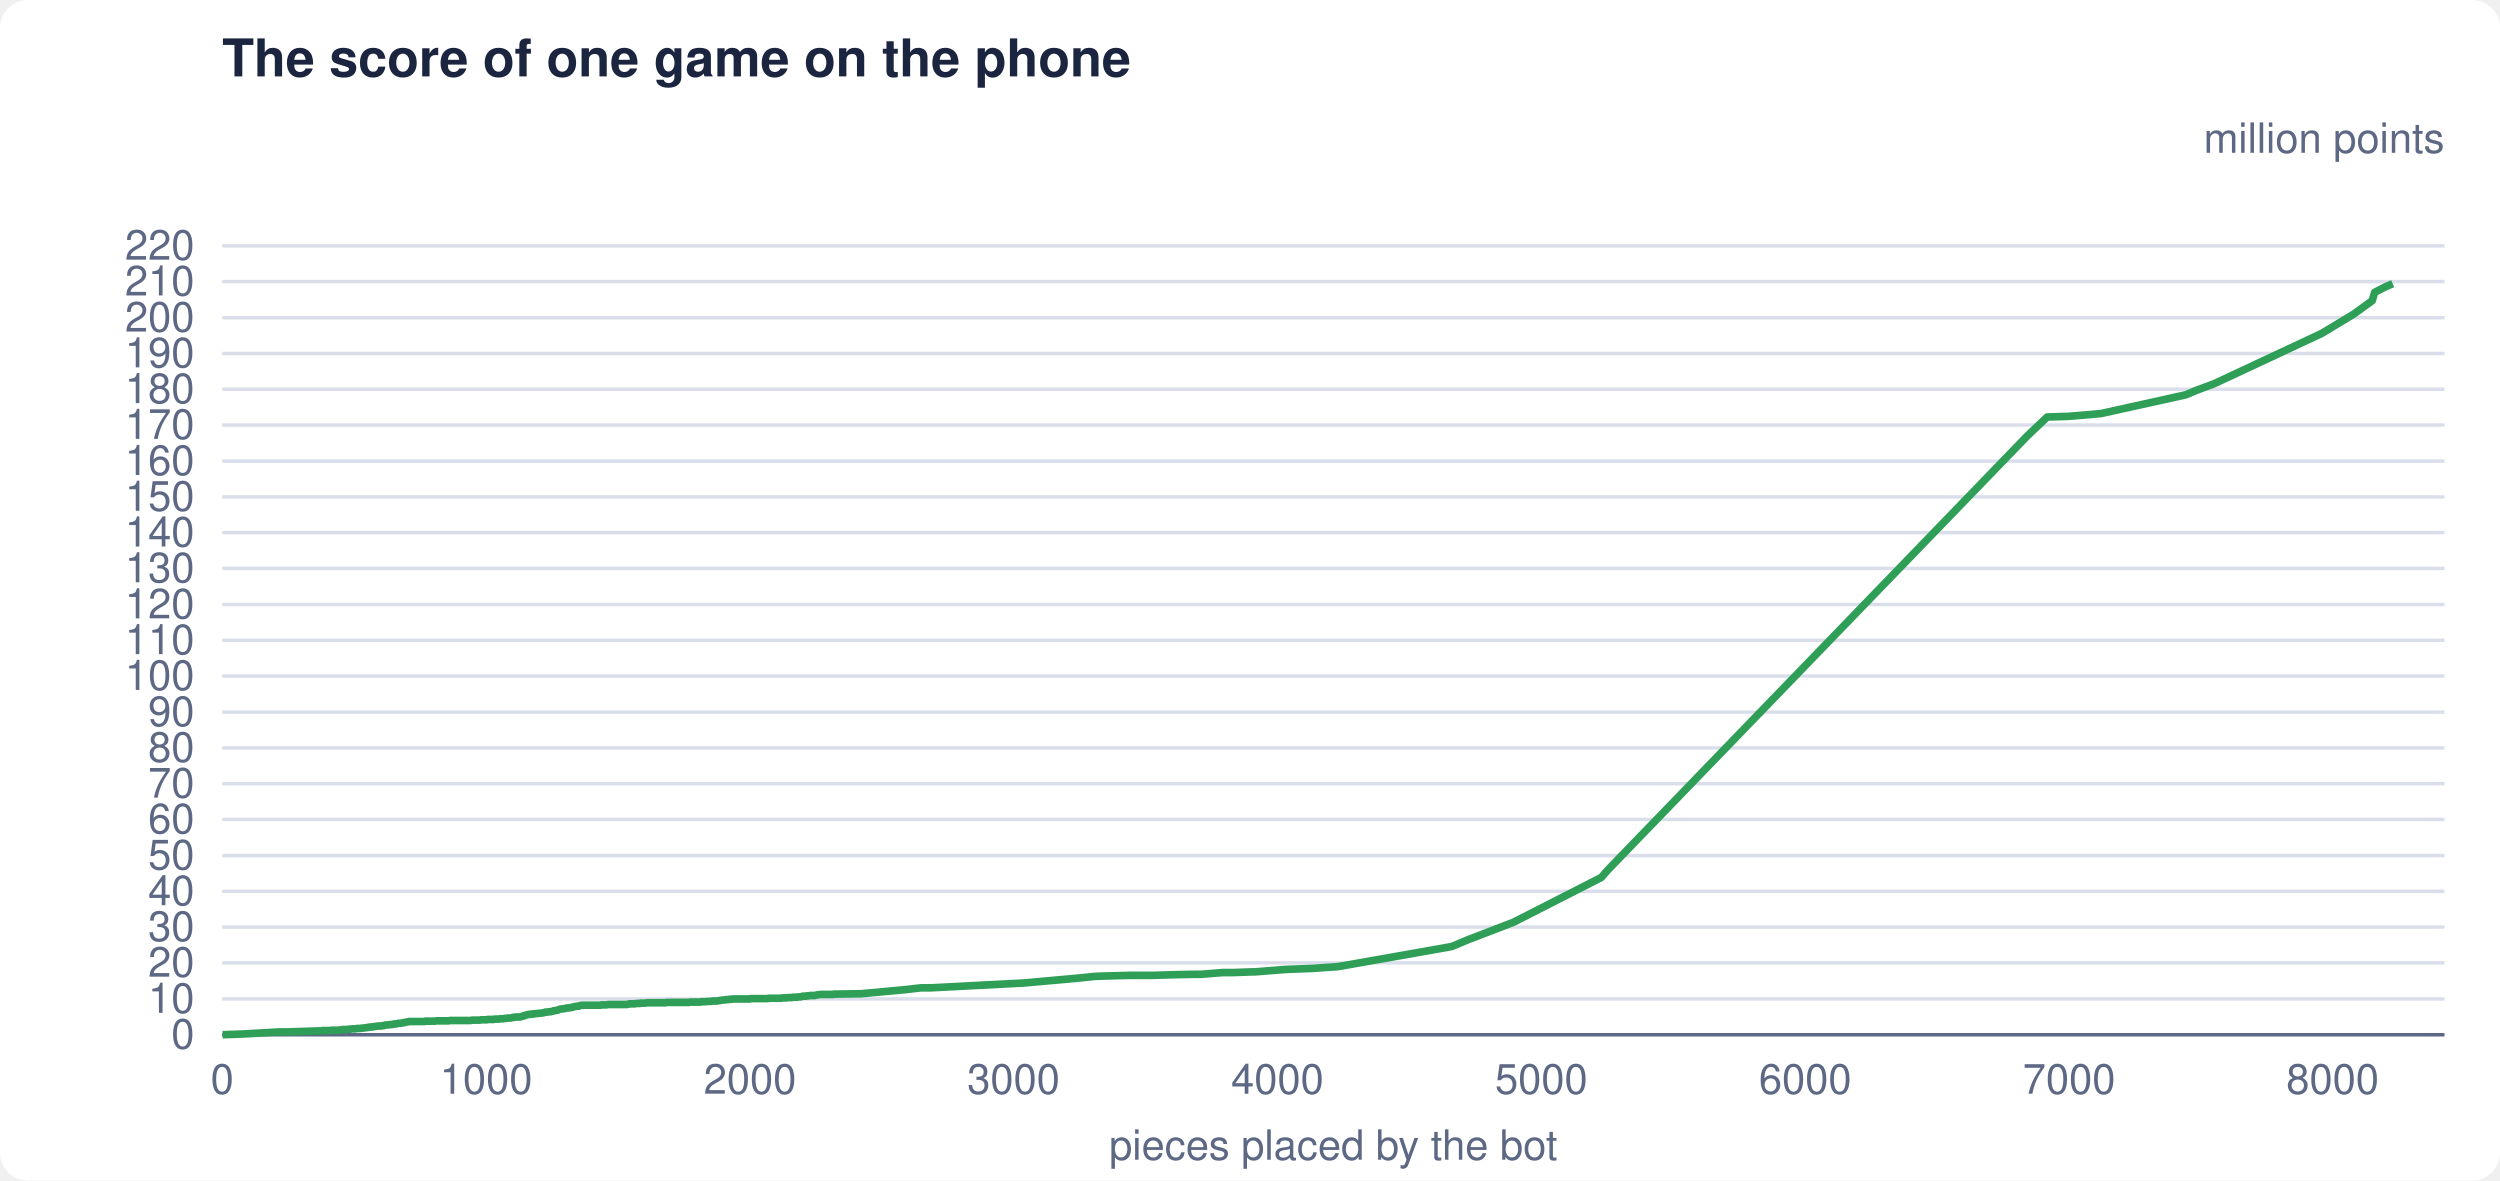
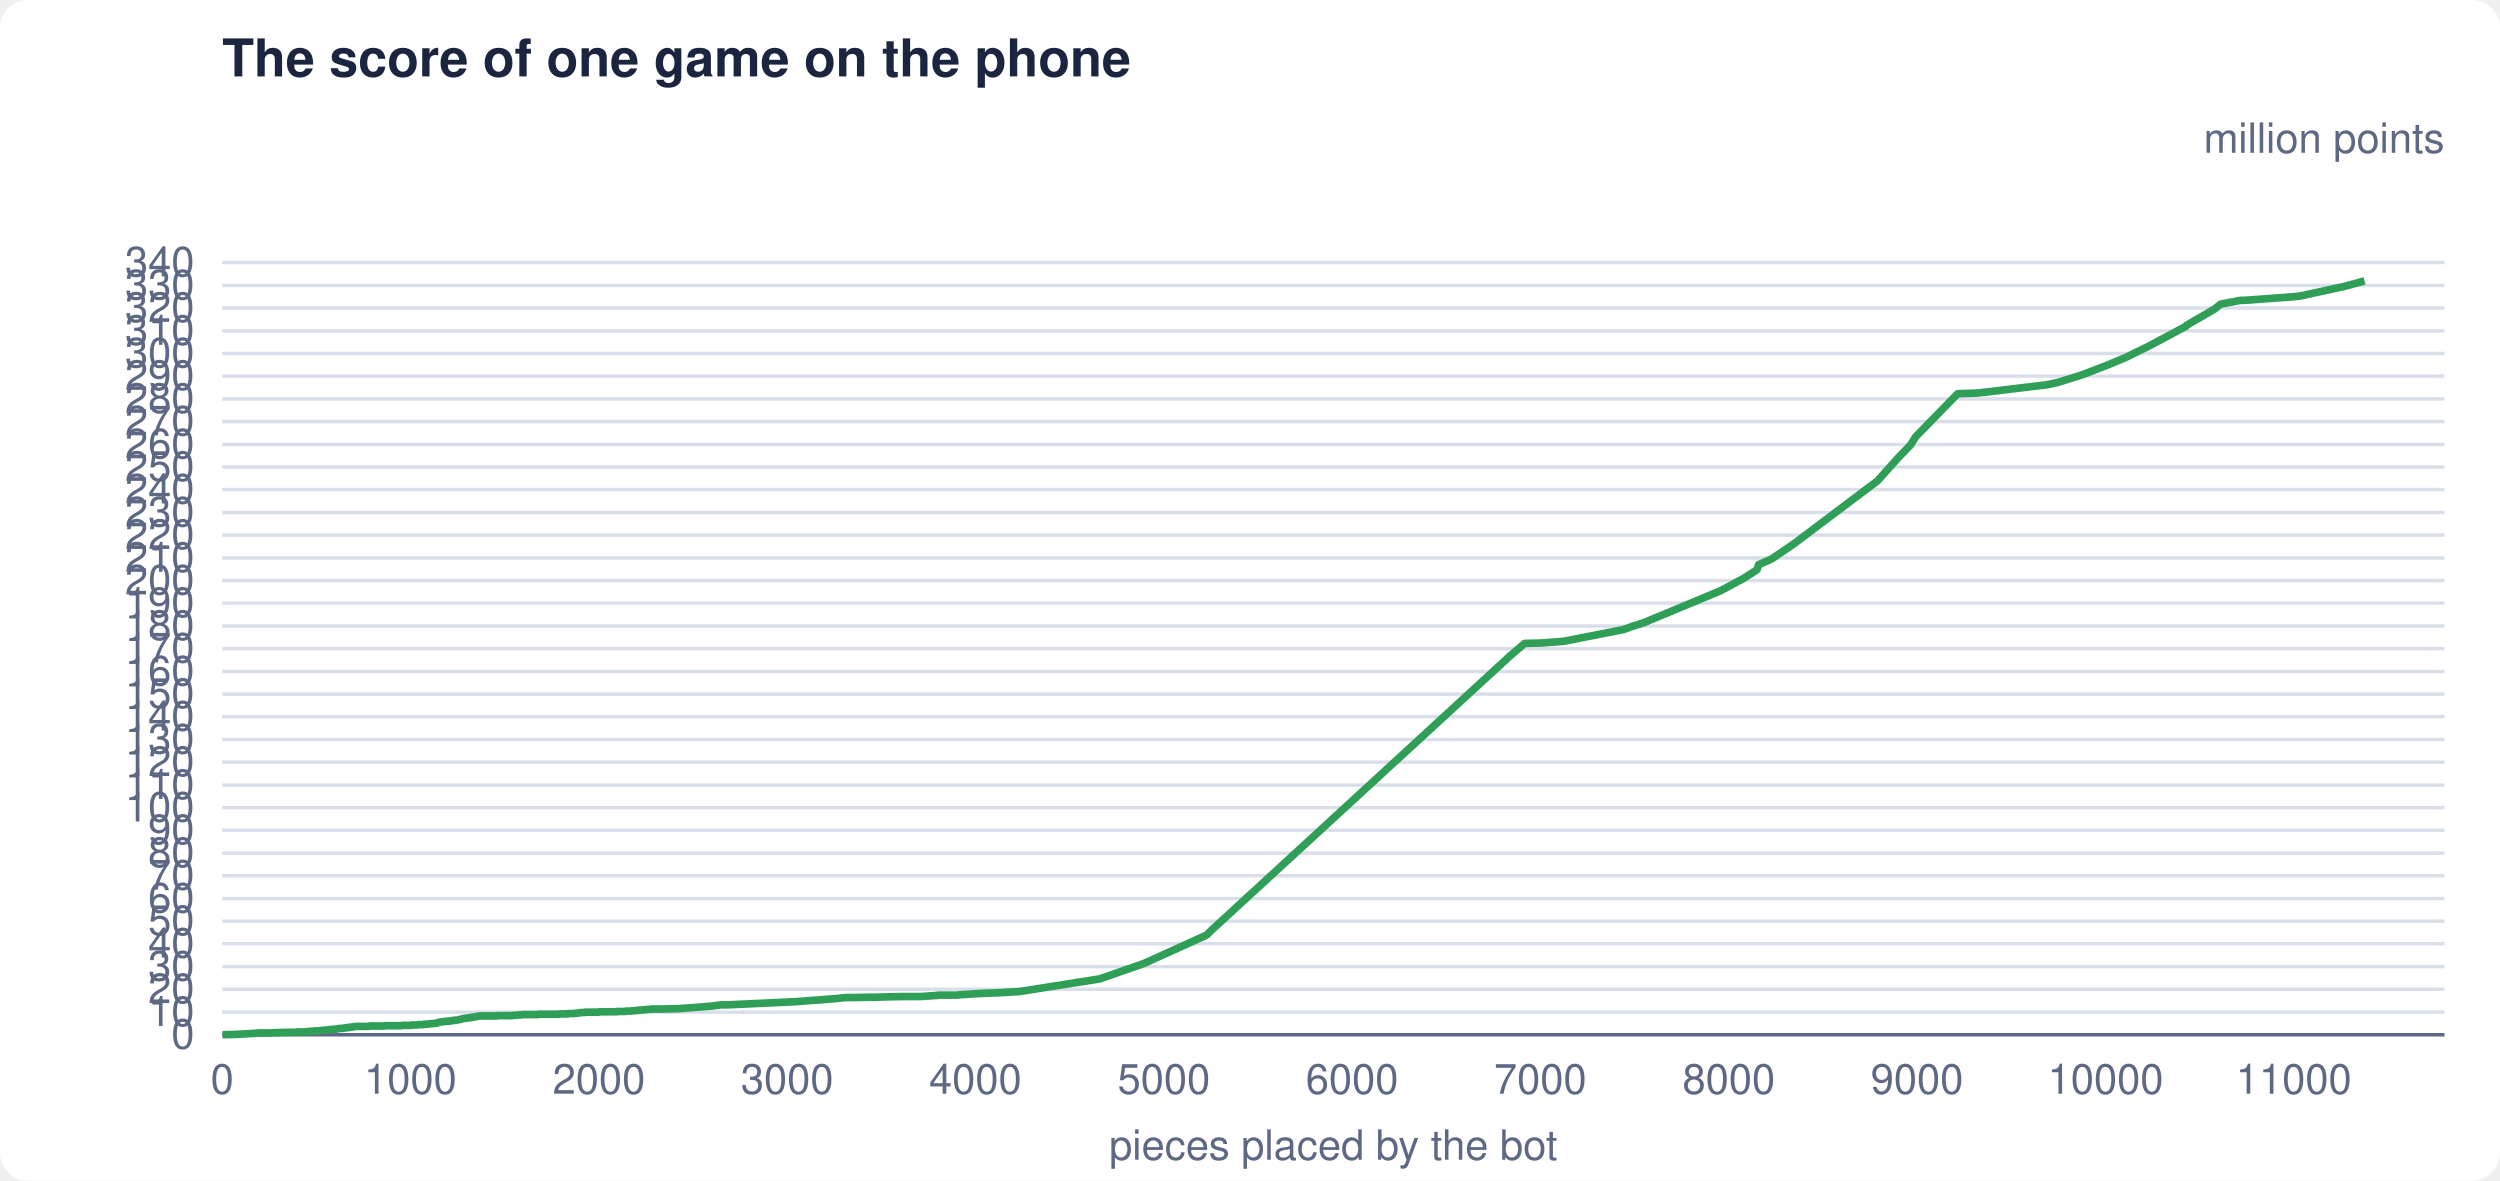
<svg xmlns="http://www.w3.org/2000/svg" viewBox="0 0 720 340" font-family="system-ui, 'Segoe UI', Helvetica, Arial, sans-serif">
  <rect width="720" height="340" rx="8" fill="#ffffff" />
  <text x="64" y="22" font-size="15" font-weight="600" fill="#1c2540">The score of one game on the phone</text>
  <line x1="64" x2="704" y1="298.0" y2="298.0" stroke="#d9deea" />
  <text x="56" y="302.0" text-anchor="end" font-size="12" fill="#5d6885">0</text>
-   <line x1="64" x2="704" y1="287.7" y2="287.7" stroke="#d9deea" />
-   <text x="56" y="291.7" text-anchor="end" font-size="12" fill="#5d6885">10</text>
-   <line x1="64" x2="704" y1="277.3" y2="277.3" stroke="#d9deea" />
-   <text x="56" y="281.3" text-anchor="end" font-size="12" fill="#5d6885">20</text>
-   <line x1="64" x2="704" y1="267.0" y2="267.0" stroke="#d9deea" />
-   <text x="56" y="271.0" text-anchor="end" font-size="12" fill="#5d6885">30</text>
-   <line x1="64" x2="704" y1="256.7" y2="256.7" stroke="#d9deea" />
-   <text x="56" y="260.7" text-anchor="end" font-size="12" fill="#5d6885">40</text>
-   <line x1="64" x2="704" y1="246.4" y2="246.4" stroke="#d9deea" />
-   <text x="56" y="250.4" text-anchor="end" font-size="12" fill="#5d6885">50</text>
-   <line x1="64" x2="704" y1="236.0" y2="236.0" stroke="#d9deea" />
-   <text x="56" y="240.0" text-anchor="end" font-size="12" fill="#5d6885">60</text>
-   <line x1="64" x2="704" y1="225.7" y2="225.7" stroke="#d9deea" />
-   <text x="56" y="229.7" text-anchor="end" font-size="12" fill="#5d6885">70</text>
-   <line x1="64" x2="704" y1="215.4" y2="215.4" stroke="#d9deea" />
-   <text x="56" y="219.4" text-anchor="end" font-size="12" fill="#5d6885">80</text>
-   <line x1="64" x2="704" y1="205.1" y2="205.1" stroke="#d9deea" />
-   <text x="56" y="209.1" text-anchor="end" font-size="12" fill="#5d6885">90</text>
-   <line x1="64" x2="704" y1="194.7" y2="194.7" stroke="#d9deea" />
-   <text x="56" y="198.7" text-anchor="end" font-size="12" fill="#5d6885">100</text>
-   <line x1="64" x2="704" y1="184.4" y2="184.4" stroke="#d9deea" />
-   <text x="56" y="188.4" text-anchor="end" font-size="12" fill="#5d6885">110</text>
-   <line x1="64" x2="704" y1="174.1" y2="174.1" stroke="#d9deea" />
-   <text x="56" y="178.1" text-anchor="end" font-size="12" fill="#5d6885">120</text>
-   <line x1="64" x2="704" y1="163.7" y2="163.7" stroke="#d9deea" />
-   <text x="56" y="167.7" text-anchor="end" font-size="12" fill="#5d6885">130</text>
-   <line x1="64" x2="704" y1="153.4" y2="153.4" stroke="#d9deea" />
-   <text x="56" y="157.4" text-anchor="end" font-size="12" fill="#5d6885">140</text>
-   <line x1="64" x2="704" y1="143.1" y2="143.1" stroke="#d9deea" />
-   <text x="56" y="147.1" text-anchor="end" font-size="12" fill="#5d6885">150</text>
-   <line x1="64" x2="704" y1="132.8" y2="132.8" stroke="#d9deea" />
-   <text x="56" y="136.8" text-anchor="end" font-size="12" fill="#5d6885">160</text>
-   <line x1="64" x2="704" y1="122.4" y2="122.4" stroke="#d9deea" />
-   <text x="56" y="126.4" text-anchor="end" font-size="12" fill="#5d6885">170</text>
-   <line x1="64" x2="704" y1="112.1" y2="112.1" stroke="#d9deea" />
-   <text x="56" y="116.1" text-anchor="end" font-size="12" fill="#5d6885">180</text>
+   <line x1="64" x2="704" y1="291.5" y2="291.5" stroke="#d9deea" />
+   <text x="56" y="295.5" text-anchor="end" font-size="12" fill="#5d6885">10</text>
+   <line x1="64" x2="704" y1="284.9" y2="284.9" stroke="#d9deea" />
+   <text x="56" y="288.9" text-anchor="end" font-size="12" fill="#5d6885">20</text>
+   <line x1="64" x2="704" y1="278.4" y2="278.4" stroke="#d9deea" />
+   <text x="56" y="282.4" text-anchor="end" font-size="12" fill="#5d6885">30</text>
+   <line x1="64" x2="704" y1="271.8" y2="271.8" stroke="#d9deea" />
+   <text x="56" y="275.8" text-anchor="end" font-size="12" fill="#5d6885">40</text>
+   <line x1="64" x2="704" y1="265.3" y2="265.3" stroke="#d9deea" />
+   <text x="56" y="269.3" text-anchor="end" font-size="12" fill="#5d6885">50</text>
+   <line x1="64" x2="704" y1="258.8" y2="258.8" stroke="#d9deea" />
+   <text x="56" y="262.8" text-anchor="end" font-size="12" fill="#5d6885">60</text>
+   <line x1="64" x2="704" y1="252.2" y2="252.2" stroke="#d9deea" />
+   <text x="56" y="256.2" text-anchor="end" font-size="12" fill="#5d6885">70</text>
+   <line x1="64" x2="704" y1="245.7" y2="245.7" stroke="#d9deea" />
+   <text x="56" y="249.7" text-anchor="end" font-size="12" fill="#5d6885">80</text>
+   <line x1="64" x2="704" y1="239.1" y2="239.1" stroke="#d9deea" />
+   <text x="56" y="243.1" text-anchor="end" font-size="12" fill="#5d6885">90</text>
+   <line x1="64" x2="704" y1="232.6" y2="232.6" stroke="#d9deea" />
+   <text x="56" y="236.6" text-anchor="end" font-size="12" fill="#5d6885">100</text>
+   <line x1="64" x2="704" y1="226.1" y2="226.1" stroke="#d9deea" />
+   <text x="56" y="230.1" text-anchor="end" font-size="12" fill="#5d6885">110</text>
+   <line x1="64" x2="704" y1="219.5" y2="219.5" stroke="#d9deea" />
+   <text x="56" y="223.5" text-anchor="end" font-size="12" fill="#5d6885">120</text>
+   <line x1="64" x2="704" y1="213.0" y2="213.0" stroke="#d9deea" />
+   <text x="56" y="217.0" text-anchor="end" font-size="12" fill="#5d6885">130</text>
+   <line x1="64" x2="704" y1="206.4" y2="206.4" stroke="#d9deea" />
+   <text x="56" y="210.4" text-anchor="end" font-size="12" fill="#5d6885">140</text>
+   <line x1="64" x2="704" y1="199.9" y2="199.9" stroke="#d9deea" />
+   <text x="56" y="203.9" text-anchor="end" font-size="12" fill="#5d6885">150</text>
+   <line x1="64" x2="704" y1="193.4" y2="193.4" stroke="#d9deea" />
+   <text x="56" y="197.4" text-anchor="end" font-size="12" fill="#5d6885">160</text>
+   <line x1="64" x2="704" y1="186.8" y2="186.8" stroke="#d9deea" />
+   <text x="56" y="190.8" text-anchor="end" font-size="12" fill="#5d6885">170</text>
+   <line x1="64" x2="704" y1="180.3" y2="180.3" stroke="#d9deea" />
+   <text x="56" y="184.3" text-anchor="end" font-size="12" fill="#5d6885">180</text>
+   <line x1="64" x2="704" y1="173.7" y2="173.7" stroke="#d9deea" />
+   <text x="56" y="177.7" text-anchor="end" font-size="12" fill="#5d6885">190</text>
+   <line x1="64" x2="704" y1="167.2" y2="167.2" stroke="#d9deea" />
+   <text x="56" y="171.2" text-anchor="end" font-size="12" fill="#5d6885">200</text>
+   <line x1="64" x2="704" y1="160.7" y2="160.7" stroke="#d9deea" />
+   <text x="56" y="164.7" text-anchor="end" font-size="12" fill="#5d6885">210</text>
+   <line x1="64" x2="704" y1="154.1" y2="154.1" stroke="#d9deea" />
+   <text x="56" y="158.1" text-anchor="end" font-size="12" fill="#5d6885">220</text>
+   <line x1="64" x2="704" y1="147.6" y2="147.6" stroke="#d9deea" />
+   <text x="56" y="151.6" text-anchor="end" font-size="12" fill="#5d6885">230</text>
+   <line x1="64" x2="704" y1="141.0" y2="141.0" stroke="#d9deea" />
+   <text x="56" y="145.0" text-anchor="end" font-size="12" fill="#5d6885">240</text>
+   <line x1="64" x2="704" y1="134.5" y2="134.5" stroke="#d9deea" />
+   <text x="56" y="138.5" text-anchor="end" font-size="12" fill="#5d6885">250</text>
+   <line x1="64" x2="704" y1="128.0" y2="128.0" stroke="#d9deea" />
+   <text x="56" y="132.0" text-anchor="end" font-size="12" fill="#5d6885">260</text>
+   <line x1="64" x2="704" y1="121.4" y2="121.4" stroke="#d9deea" />
+   <text x="56" y="125.4" text-anchor="end" font-size="12" fill="#5d6885">270</text>
+   <line x1="64" x2="704" y1="114.9" y2="114.9" stroke="#d9deea" />
+   <text x="56" y="118.9" text-anchor="end" font-size="12" fill="#5d6885">280</text>
+   <line x1="64" x2="704" y1="108.3" y2="108.3" stroke="#d9deea" />
+   <text x="56" y="112.3" text-anchor="end" font-size="12" fill="#5d6885">290</text>
  <line x1="64" x2="704" y1="101.8" y2="101.8" stroke="#d9deea" />
-   <text x="56" y="105.8" text-anchor="end" font-size="12" fill="#5d6885">190</text>
-   <line x1="64" x2="704" y1="91.5" y2="91.5" stroke="#d9deea" />
-   <text x="56" y="95.5" text-anchor="end" font-size="12" fill="#5d6885">200</text>
-   <line x1="64" x2="704" y1="81.1" y2="81.1" stroke="#d9deea" />
-   <text x="56" y="85.1" text-anchor="end" font-size="12" fill="#5d6885">210</text>
-   <line x1="64" x2="704" y1="70.8" y2="70.8" stroke="#d9deea" />
-   <text x="56" y="74.8" text-anchor="end" font-size="12" fill="#5d6885">220</text>
+   <text x="56" y="105.8" text-anchor="end" font-size="12" fill="#5d6885">300</text>
+   <line x1="64" x2="704" y1="95.3" y2="95.3" stroke="#d9deea" />
+   <text x="56" y="99.3" text-anchor="end" font-size="12" fill="#5d6885">310</text>
+   <line x1="64" x2="704" y1="88.7" y2="88.7" stroke="#d9deea" />
+   <text x="56" y="92.7" text-anchor="end" font-size="12" fill="#5d6885">320</text>
+   <line x1="64" x2="704" y1="82.2" y2="82.2" stroke="#d9deea" />
+   <text x="56" y="86.2" text-anchor="end" font-size="12" fill="#5d6885">330</text>
+   <line x1="64" x2="704" y1="75.6" y2="75.6" stroke="#d9deea" />
+   <text x="56" y="79.6" text-anchor="end" font-size="12" fill="#5d6885">340</text>
  <text x="64.0" y="315" text-anchor="middle" font-size="12" fill="#5d6885">0</text>
-   <text x="140.0" y="315" text-anchor="middle" font-size="12" fill="#5d6885">1000</text>
-   <text x="216.0" y="315" text-anchor="middle" font-size="12" fill="#5d6885">2000</text>
-   <text x="291.9" y="315" text-anchor="middle" font-size="12" fill="#5d6885">3000</text>
-   <text x="367.9" y="315" text-anchor="middle" font-size="12" fill="#5d6885">4000</text>
-   <text x="443.9" y="315" text-anchor="middle" font-size="12" fill="#5d6885">5000</text>
-   <text x="519.9" y="315" text-anchor="middle" font-size="12" fill="#5d6885">6000</text>
-   <text x="595.9" y="315" text-anchor="middle" font-size="12" fill="#5d6885">7000</text>
-   <text x="671.8" y="315" text-anchor="middle" font-size="12" fill="#5d6885">8000</text>
+   <text x="118.2" y="315" text-anchor="middle" font-size="12" fill="#5d6885">1000</text>
+   <text x="172.5" y="315" text-anchor="middle" font-size="12" fill="#5d6885">2000</text>
+   <text x="226.7" y="315" text-anchor="middle" font-size="12" fill="#5d6885">3000</text>
+   <text x="280.9" y="315" text-anchor="middle" font-size="12" fill="#5d6885">4000</text>
+   <text x="335.2" y="315" text-anchor="middle" font-size="12" fill="#5d6885">5000</text>
+   <text x="389.4" y="315" text-anchor="middle" font-size="12" fill="#5d6885">6000</text>
+   <text x="443.6" y="315" text-anchor="middle" font-size="12" fill="#5d6885">7000</text>
+   <text x="497.9" y="315" text-anchor="middle" font-size="12" fill="#5d6885">8000</text>
+   <text x="552.1" y="315" text-anchor="middle" font-size="12" fill="#5d6885">9000</text>
+   <text x="606.4" y="315" text-anchor="middle" font-size="12" fill="#5d6885">10000</text>
+   <text x="660.6" y="315" text-anchor="middle" font-size="12" fill="#5d6885">11000</text>
  <line x1="64" x2="704" y1="298" y2="298" stroke="#5d6885" />
  <text x="384.0" y="334" text-anchor="middle" font-size="12" fill="#5d6885">pieces placed by the bot</text>
  <text x="704" y="44" text-anchor="end" font-size="12" fill="#5d6885">million points</text>
-   <polyline points="64.1,298.0 69.8,297.8 77.0,297.4 78.4,297.3 78.6,297.3 80.6,297.2 82.8,297.2 85.5,297.1 85.7,297.1 91.6,296.9 91.9,296.9 92.3,296.9 92.6,296.9 92.9,296.8 93.1,296.8 93.3,296.8 93.7,296.8 93.9,296.8 94.2,296.8 94.5,296.8 94.8,296.8 95.2,296.8 95.5,296.7 95.8,296.7 96.2,296.7 96.4,296.7 96.7,296.7 97.0,296.7 97.2,296.7 97.6,296.7 98.0,296.6 98.3,296.6 98.5,296.6 98.8,296.5 99.0,296.5 99.3,296.5 99.6,296.5 99.9,296.5 100.1,296.5 100.5,296.4 100.8,296.4 101.0,296.4 101.3,296.3 101.7,296.3 102.1,296.3 102.4,296.3 102.8,296.2 103.1,296.2 103.3,296.2 103.5,296.2 105.3,296.0 105.8,295.9 106.1,295.9 106.3,295.8 106.8,295.8 107.0,295.8 107.2,295.7 107.6,295.7 108.0,295.6 108.2,295.6 108.4,295.6 108.8,295.5 109.0,295.5 109.4,295.5 109.7,295.5 110.0,295.4 110.3,295.4 110.5,295.4 110.7,295.3 111.0,295.2 111.3,295.2 111.6,295.2 112.1,295.1 112.4,295.1 112.6,295.1 113.1,295.0 113.3,295.0 113.5,294.9 113.8,294.9 114.0,294.9 114.3,294.8 114.5,294.8 114.8,294.7 115.1,294.7 115.3,294.7 115.5,294.7 115.7,294.6 116.0,294.6 116.2,294.5 116.5,294.5 116.9,294.4 117.2,294.3 117.5,294.3 117.8,294.2 118.0,294.2 118.6,294.2 118.9,294.2 119.2,294.2 119.5,294.2 120.0,294.2 120.3,294.2 120.8,294.2 121.1,294.2 121.3,294.2 121.5,294.2 121.7,294.2 122.2,294.2 122.5,294.1 122.7,294.1 123.2,294.1 123.5,294.1 123.9,294.1 124.3,294.1 124.6,294.1 124.8,294.1 125.1,294.1 125.3,294.1 125.6,294.0 125.8,294.0 126.1,294.0 126.4,294.0 126.6,294.0 126.8,294.0 127.1,294.0 127.4,294.0 127.7,294.0 128.1,294.0 128.4,294.0 128.6,294.0 128.8,294.0 129.1,294.0 129.3,294.0 129.6,293.9 130.0,293.9 130.3,293.9 130.6,293.9 130.9,293.9 131.4,293.9 131.8,293.9 132.0,293.9 132.2,293.9 132.6,293.9 132.8,293.9 133.1,293.9 133.4,293.9 133.7,293.9 133.9,293.9 134.2,293.9 134.4,293.9 134.7,293.9 135.0,293.9 135.3,293.9 135.6,293.9 135.9,293.8 136.2,293.8 136.5,293.8 136.9,293.8 137.1,293.8 137.4,293.8 137.7,293.8 138.0,293.8 138.2,293.8 138.6,293.7 138.8,293.7 139.1,293.7 139.4,293.7 139.6,293.7 140.0,293.7 140.2,293.7 140.5,293.6 140.8,293.6 141.1,293.6 141.3,293.6 141.7,293.6 142.0,293.6 142.2,293.6 142.5,293.5 142.8,293.5 143.0,293.5 143.2,293.5 143.6,293.5 144.2,293.4 144.4,293.4 144.8,293.4 145.0,293.4 145.3,293.3 145.5,293.3 145.8,293.3 146.1,293.2 146.4,293.2 146.7,293.2 147.0,293.2 147.4,293.1 147.7,293.0 147.9,293.0 148.2,293.0 148.4,292.9 148.7,292.9 149.1,292.9 149.4,292.9 149.8,292.9 150.0,292.8 150.3,292.7 150.6,292.7 150.9,292.5 151.2,292.5 151.6,292.3 151.9,292.2 152.3,292.2 152.5,292.1 152.8,292.1 153.2,292.1 153.4,292.0 153.7,292.0 154.0,292.0 154.3,291.9 154.5,291.9 154.8,291.9 155.0,291.9 155.3,291.8 155.7,291.8 155.9,291.8 156.2,291.7 156.5,291.7 156.8,291.6 157.0,291.5 157.3,291.5 157.6,291.5 157.9,291.4 158.2,291.4 158.5,291.4 158.8,291.3 159.3,291.2 159.5,291.1 159.7,291.1 160.0,291.0 160.4,291.0 160.9,290.8 161.4,290.6 161.8,290.6 162.1,290.5 162.3,290.5 162.6,290.5 162.9,290.4 163.2,290.3 163.5,290.3 163.8,290.3 164.2,290.2 164.4,290.2 164.7,290.1 164.9,290.1 165.1,290.0 165.5,289.9 165.7,289.9 166.0,289.8 166.6,289.8 166.8,289.7 167.0,289.6 167.5,289.5 167.8,289.5 168.0,289.5 168.3,289.5 168.5,289.5 169.2,289.5 171.6,289.5 171.9,289.5 172.1,289.5 172.4,289.5 172.7,289.5 173.0,289.5 173.3,289.4 173.6,289.4 173.9,289.4 174.2,289.4 174.5,289.4 174.8,289.4 175.1,289.3 175.4,289.3 175.9,289.3 176.1,289.3 176.5,289.3 176.8,289.3 177.1,289.3 177.4,289.3 177.7,289.3 177.9,289.3 178.3,289.3 178.6,289.3 178.8,289.3 179.0,289.3 179.4,289.3 179.7,289.3 180.0,289.3 180.3,289.3 180.5,289.3 180.8,289.2 181.0,289.2 181.3,289.1 181.5,289.1 181.8,289.1 182.1,289.1 182.4,289.1 182.6,289.1 182.9,289.1 183.2,289.0 183.7,289.0 184.0,289.0 184.3,289.0 184.5,288.9 184.7,288.9 185.0,288.9 185.3,288.9 185.6,288.9 185.9,288.9 186.3,288.8 186.7,288.8 186.9,288.8 187.2,288.8 187.6,288.8 187.8,288.8 188.2,288.8 189.1,288.8 189.3,288.8 189.5,288.8 189.7,288.8 190.0,288.8 190.2,288.8 190.5,288.8 190.8,288.8 191.1,288.8 191.4,288.8 191.6,288.8 192.0,288.7 192.2,288.7 192.5,288.7 192.7,288.7 193.0,288.7 193.4,288.7 193.6,288.7 194.1,288.7 194.5,288.7 194.7,288.7 195.1,288.7 195.4,288.7 195.7,288.7 195.9,288.7 196.3,288.7 196.6,288.7 196.9,288.7 197.1,288.7 197.4,288.7 197.8,288.7 198.0,288.7 198.4,288.7 198.7,288.6 198.9,288.6 199.3,288.6 199.6,288.6 199.9,288.6 200.2,288.6 200.4,288.6 200.7,288.6 201.0,288.6 201.4,288.6 201.7,288.6 202.0,288.5 202.3,288.5 202.6,288.5 202.8,288.5 203.1,288.5 203.4,288.5 203.7,288.4 204.0,288.4 204.3,288.4 204.6,288.4 204.8,288.4 205.1,288.3 205.4,288.3 205.7,288.3 206.0,288.3 206.3,288.3 206.5,288.3 206.8,288.2 207.1,288.2 207.5,288.1 207.8,288.1 208.1,288.0 208.4,288.0 208.7,288.0 209.0,287.9 209.4,287.9 209.7,287.9 210.0,287.8 210.2,287.8 210.5,287.8 210.7,287.8 211.0,287.7 211.4,287.7 211.6,287.7 211.9,287.7 212.2,287.7 212.4,287.7 212.7,287.7 212.9,287.7 213.2,287.7 213.5,287.7 213.8,287.7 214.1,287.7 214.4,287.7 214.8,287.7 215.1,287.7 215.4,287.7 215.7,287.7 216.0,287.7 216.2,287.6 216.5,287.6 216.8,287.6 217.1,287.6 217.3,287.6 217.7,287.6 217.9,287.6 218.2,287.6 218.5,287.6 218.8,287.6 219.2,287.6 219.5,287.6 219.8,287.6 220.1,287.6 220.4,287.6 220.7,287.6 221.0,287.6 221.4,287.5 221.7,287.5 221.9,287.5 222.2,287.5 222.5,287.5 222.9,287.5 223.1,287.5 223.3,287.5 223.9,287.5 224.1,287.5 224.4,287.5 224.6,287.5 224.9,287.5 225.2,287.4 225.4,287.4 225.6,287.4 225.9,287.4 226.2,287.4 226.4,287.4 227.1,287.3 227.4,287.3 227.7,287.3 227.9,287.3 228.1,287.3 228.3,287.2 228.7,287.2 229.0,287.2 229.3,287.2 229.6,287.2 229.9,287.1 230.2,287.1 230.6,287.1 230.9,287.0 231.2,286.9 231.5,286.9 231.9,286.9 232.2,286.9 232.4,286.8 232.8,286.8 233.0,286.8 233.3,286.7 233.7,286.7 234.0,286.7 234.3,286.7 234.7,286.7 234.9,286.6 235.1,286.6 235.4,286.5 235.8,286.5 236.2,286.4 236.4,286.4 236.7,286.4 237.2,286.4 237.5,286.4 237.8,286.4 238.0,286.4 238.2,286.4 238.6,286.4 239.0,286.4 239.3,286.4 239.6,286.4 239.9,286.4 240.1,286.3 240.5,286.3 240.8,286.3 248.0,286.2 260.9,285.0 265.2,284.5 265.5,284.5 267.9,284.5 295.0,283.1 311.5,281.6 315.3,281.2 318.0,281.1 325.4,280.9 327.7,280.9 332.0,280.9 338.7,280.7 344.2,280.6 345.9,280.6 352.1,280.1 353.1,280.1 355.2,280.1 360.6,279.9 361.4,279.9 370.2,279.2 378.0,278.9 382.3,278.6 385.3,278.4 418.1,272.6 422.9,270.6 435.9,265.6 461.2,252.7 463.0,250.6 583.8,125.6 589.6,120.1 595.9,119.9 605.1,119.1 629.5,113.7 632.6,112.4 637.7,110.5 668.7,96.0 677.8,90.5 683.2,86.6 683.9,84.2 686.8,82.7 689.1,81.7" fill="none" stroke="#2f9e56" stroke-width="2.2" stroke-linejoin="round" />
+   <polyline points="64.1,298.0 68.1,297.9 73.3,297.6 74.3,297.5 74.4,297.5 75.9,297.5 77.4,297.5 79.3,297.4 79.5,297.4 83.7,297.3 83.9,297.3 84.2,297.3 84.4,297.3 84.6,297.3 84.8,297.3 84.9,297.3 85.2,297.3 85.4,297.3 85.5,297.2 85.8,297.2 86.0,297.2 86.3,297.2 86.5,297.2 86.7,297.2 87.0,297.2 87.2,297.2 87.3,297.2 87.5,297.2 87.7,297.2 88.0,297.2 88.2,297.1 88.5,297.1 88.6,297.1 88.8,297.1 89.0,297.1 89.2,297.1 89.4,297.0 89.6,297.0 89.8,297.0 90.1,297.0 90.3,297.0 90.4,297.0 90.6,296.9 90.9,296.9 91.2,296.9 91.4,296.9 91.7,296.9 91.9,296.9 92.0,296.9 92.2,296.8 93.5,296.7 93.8,296.7 94.0,296.7 94.2,296.6 94.5,296.6 94.7,296.6 94.9,296.5 95.1,296.5 95.4,296.5 95.6,296.5 95.7,296.5 95.9,296.4 96.1,296.4 96.4,296.4 96.6,296.4 96.9,296.4 97.0,296.3 97.2,296.3 97.4,296.3 97.6,296.2 97.8,296.2 98.0,296.2 98.3,296.2 98.5,296.2 98.7,296.1 99.0,296.1 99.2,296.1 99.4,296.0 99.5,296.0 99.7,296.0 99.9,296.0 100.1,296.0 100.3,295.9 100.4,295.9 100.6,295.9 100.8,295.9 100.9,295.8 101.1,295.8 101.3,295.8 101.5,295.8 101.7,295.7 102.0,295.7 102.2,295.6 102.4,295.6 102.6,295.6 102.9,295.6 103.2,295.6 103.4,295.6 103.6,295.6 104.0,295.6 104.2,295.6 104.6,295.6 104.7,295.6 104.9,295.6 105.1,295.6 105.2,295.6 105.5,295.6 105.8,295.6 105.9,295.6 106.2,295.6 106.5,295.5 106.8,295.5 107.1,295.5 107.2,295.5 107.4,295.5 107.6,295.5 107.8,295.5 108.0,295.5 108.1,295.5 108.3,295.5 108.5,295.5 108.7,295.5 108.9,295.5 109.1,295.5 109.3,295.5 109.5,295.5 109.7,295.5 109.9,295.5 110.1,295.5 110.3,295.5 110.5,295.5 110.6,295.5 110.8,295.4 111.1,295.4 111.3,295.4 111.6,295.4 111.8,295.4 112.1,295.4 112.4,295.4 112.5,295.4 112.7,295.4 113.0,295.4 113.1,295.4 113.4,295.4 113.5,295.4 113.7,295.4 113.9,295.4 114.1,295.4 114.3,295.4 114.5,295.4 114.7,295.4 114.9,295.4 115.1,295.4 115.3,295.4 115.5,295.4 115.7,295.4 116.0,295.3 116.2,295.3 116.4,295.3 116.6,295.3 116.8,295.3 117.0,295.3 117.3,295.3 117.4,295.3 117.6,295.3 117.8,295.3 118.0,295.3 118.2,295.3 118.4,295.3 118.6,295.2 118.8,295.2 119.0,295.2 119.2,295.2 119.4,295.2 119.6,295.2 119.8,295.2 120.0,295.2 120.2,295.2 120.4,295.1 120.6,295.1 120.8,295.1 121.2,295.1 121.4,295.1 121.7,295.1 121.8,295.1 122.0,295.0 122.2,295.0 122.4,295.0 122.6,295.0 122.8,295.0 123.1,294.9 123.2,294.9 123.5,294.9 123.7,294.9 123.9,294.8 124.1,294.8 124.3,294.8 124.5,294.8 124.7,294.8 125.0,294.8 125.2,294.7 125.4,294.7 125.6,294.7 125.8,294.7 126.0,294.5 126.3,294.5 126.5,294.4 126.8,294.3 127.0,294.3 127.2,294.3 127.4,294.3 127.7,294.2 127.8,294.2 128.1,294.2 128.2,294.2 128.4,294.2 128.6,294.1 128.8,294.1 129.0,294.1 129.2,294.1 129.5,294.1 129.6,294.1 129.8,294.0 130.1,294.0 130.2,293.9 130.4,293.9 130.6,293.9 130.8,293.9 131.0,293.8 131.3,293.8 131.5,293.8 131.7,293.8 132.0,293.7 132.2,293.6 132.3,293.6 132.6,293.6 132.8,293.5 133.2,293.4 133.5,293.3 133.8,293.3 134.0,293.3 134.2,293.2 134.4,293.2 134.6,293.2 134.8,293.2 135.0,293.1 135.2,293.1 135.5,293.1 135.7,293.0 135.9,293.0 136.0,293.0 136.2,292.9 136.5,292.9 136.6,292.9 136.8,292.8 137.2,292.8 137.4,292.7 137.5,292.7 137.9,292.6 138.1,292.6 138.2,292.6 138.5,292.6 138.6,292.6 139.1,292.6 140.8,292.6 141.0,292.6 141.2,292.6 141.4,292.6 141.6,292.6 141.8,292.6 142.0,292.6 142.3,292.6 142.4,292.6 142.7,292.6 142.9,292.6 143.1,292.6 143.3,292.5 143.5,292.5 143.9,292.5 144.1,292.5 144.3,292.5 144.5,292.5 144.7,292.5 145.0,292.5 145.1,292.5 145.3,292.5 145.6,292.5 145.8,292.5 145.9,292.5 146.1,292.5 146.4,292.5 146.6,292.5 146.8,292.5 147.0,292.5 147.1,292.5 147.4,292.5 147.5,292.5 147.7,292.4 147.9,292.4 148.1,292.4 148.3,292.4 148.5,292.4 148.7,292.4 148.9,292.4 149.1,292.3 149.5,292.3 149.6,292.3 149.9,292.3 150.0,292.3 150.2,292.3 150.4,292.2 150.6,292.2 150.8,292.2 151.0,292.2 151.3,292.2 151.6,292.2 151.8,292.2 152.0,292.2 152.2,292.2 152.4,292.2 152.6,292.2 153.3,292.2 153.4,292.2 153.6,292.2 153.8,292.2 153.9,292.2 154.1,292.2 154.3,292.2 154.5,292.2 154.7,292.2 155.0,292.2 155.1,292.1 155.3,292.1 155.5,292.1 155.7,292.1 155.9,292.1 156.1,292.1 156.4,292.1 156.5,292.1 156.9,292.1 157.1,292.1 157.3,292.1 157.6,292.1 157.8,292.1 158.0,292.1 158.2,292.1 158.4,292.1 158.6,292.1 158.9,292.1 159.0,292.1 159.2,292.1 159.5,292.1 159.7,292.1 159.9,292.1 160.2,292.1 160.3,292.1 160.6,292.1 160.8,292.1 161.0,292.1 161.2,292.0 161.4,292.0 161.6,292.0 161.8,292.0 162.1,292.0 162.3,292.0 162.5,292.0 162.7,292.0 162.9,292.0 163.1,292.0 163.3,292.0 163.5,292.0 163.7,291.9 164.0,291.9 164.1,291.9 164.3,291.9 164.5,291.9 164.7,291.9 164.9,291.9 165.1,291.9 165.4,291.9 165.6,291.8 165.7,291.8 165.9,291.8 166.1,291.8 166.4,291.8 166.6,291.7 166.8,291.7 167.0,291.7 167.3,291.6 167.5,291.6 167.8,291.6 168.0,291.6 168.2,291.6 168.3,291.6 168.6,291.5 168.7,291.5 168.9,291.5 169.2,291.5 169.4,291.5 169.5,291.5 169.8,291.5 169.9,291.5 170.1,291.5 170.3,291.5 170.5,291.5 170.7,291.5 170.9,291.5 171.1,291.5 171.4,291.5 171.7,291.5 171.8,291.5 172.1,291.5 172.3,291.5 172.5,291.5 172.6,291.4 172.9,291.4 173.1,291.4 173.3,291.4 173.4,291.4 173.7,291.4 173.9,291.4 174.0,291.4 174.3,291.4 174.5,291.4 174.7,291.4 175.0,291.4 175.2,291.4 175.5,291.4 175.7,291.4 175.9,291.4 176.1,291.4 176.3,291.4 176.5,291.4 176.7,291.4 176.9,291.4 177.1,291.4 177.4,291.4 177.6,291.4 177.7,291.3 178.1,291.3 178.3,291.3 178.5,291.3 178.7,291.3 178.9,291.3 179.0,291.3 179.2,291.3 179.4,291.3 179.6,291.3 179.8,291.3 180.0,291.3 180.4,291.2 180.6,291.2 180.8,291.2 181.0,291.2 181.1,291.2 181.3,291.2 181.6,291.2 181.7,291.2 182.0,291.1 182.2,291.1 182.4,291.1 182.6,291.1 182.9,291.1 183.1,291.0 183.3,291.0 183.5,291.0 183.9,291.0 184.1,290.9 184.2,290.9 184.5,290.9 184.6,290.9 184.8,290.9 185.2,290.9 185.4,290.8 185.6,290.8 185.8,290.8 186.0,290.8 186.1,290.8 186.4,290.7 186.6,290.7 186.9,290.7 187.1,290.7 187.3,290.7 187.6,290.6 187.8,290.6 188.0,290.6 188.2,290.6 188.4,290.6 188.6,290.6 188.9,290.6 189.1,290.6 189.3,290.6 189.6,290.6 189.7,290.6 190.0,290.6 190.2,290.6 195.4,290.5 204.6,289.8 207.6,289.4 207.8,289.4 209.5,289.4 228.9,288.5 240.7,287.6 243.4,287.3 245.3,287.3 250.6,287.2 252.2,287.2 255.3,287.1 260.1,287.0 264.0,287.0 265.2,287.0 269.7,286.7 270.4,286.6 271.8,286.6 275.7,286.6 276.3,286.5 282.6,286.1 288.1,285.9 291.2,285.7 293.4,285.6 316.8,281.9 320.2,280.7 329.4,277.5 347.5,269.3 348.8,268.0 435.0,188.8 439.1,185.3 443.7,185.2 450.3,184.7 467.6,181.3 469.8,180.5 473.5,179.3 495.6,170.1 502.1,166.6 506.0,164.1 506.5,162.6 508.6,161.7 510.2,161.0 516.8,156.5 540.7,138.5 546.9,131.6 550.2,128.2 551.7,125.8 563.8,113.4 569.6,113.2 589.6,110.8 592.8,110.1 599.8,107.9 607.3,105.0 612.3,102.9 619.0,99.6 629.5,94.0 629.7,93.7 637.8,89.0 639.5,87.6 645.2,86.5 645.5,86.5 645.7,86.5 646.1,86.5 646.3,86.5 660.1,85.5 662.1,85.3 664.2,84.9 664.5,84.8 675.1,82.5 681.0,80.9" fill="none" stroke="#2f9e56" stroke-width="2.2" stroke-linejoin="round" />
</svg>
